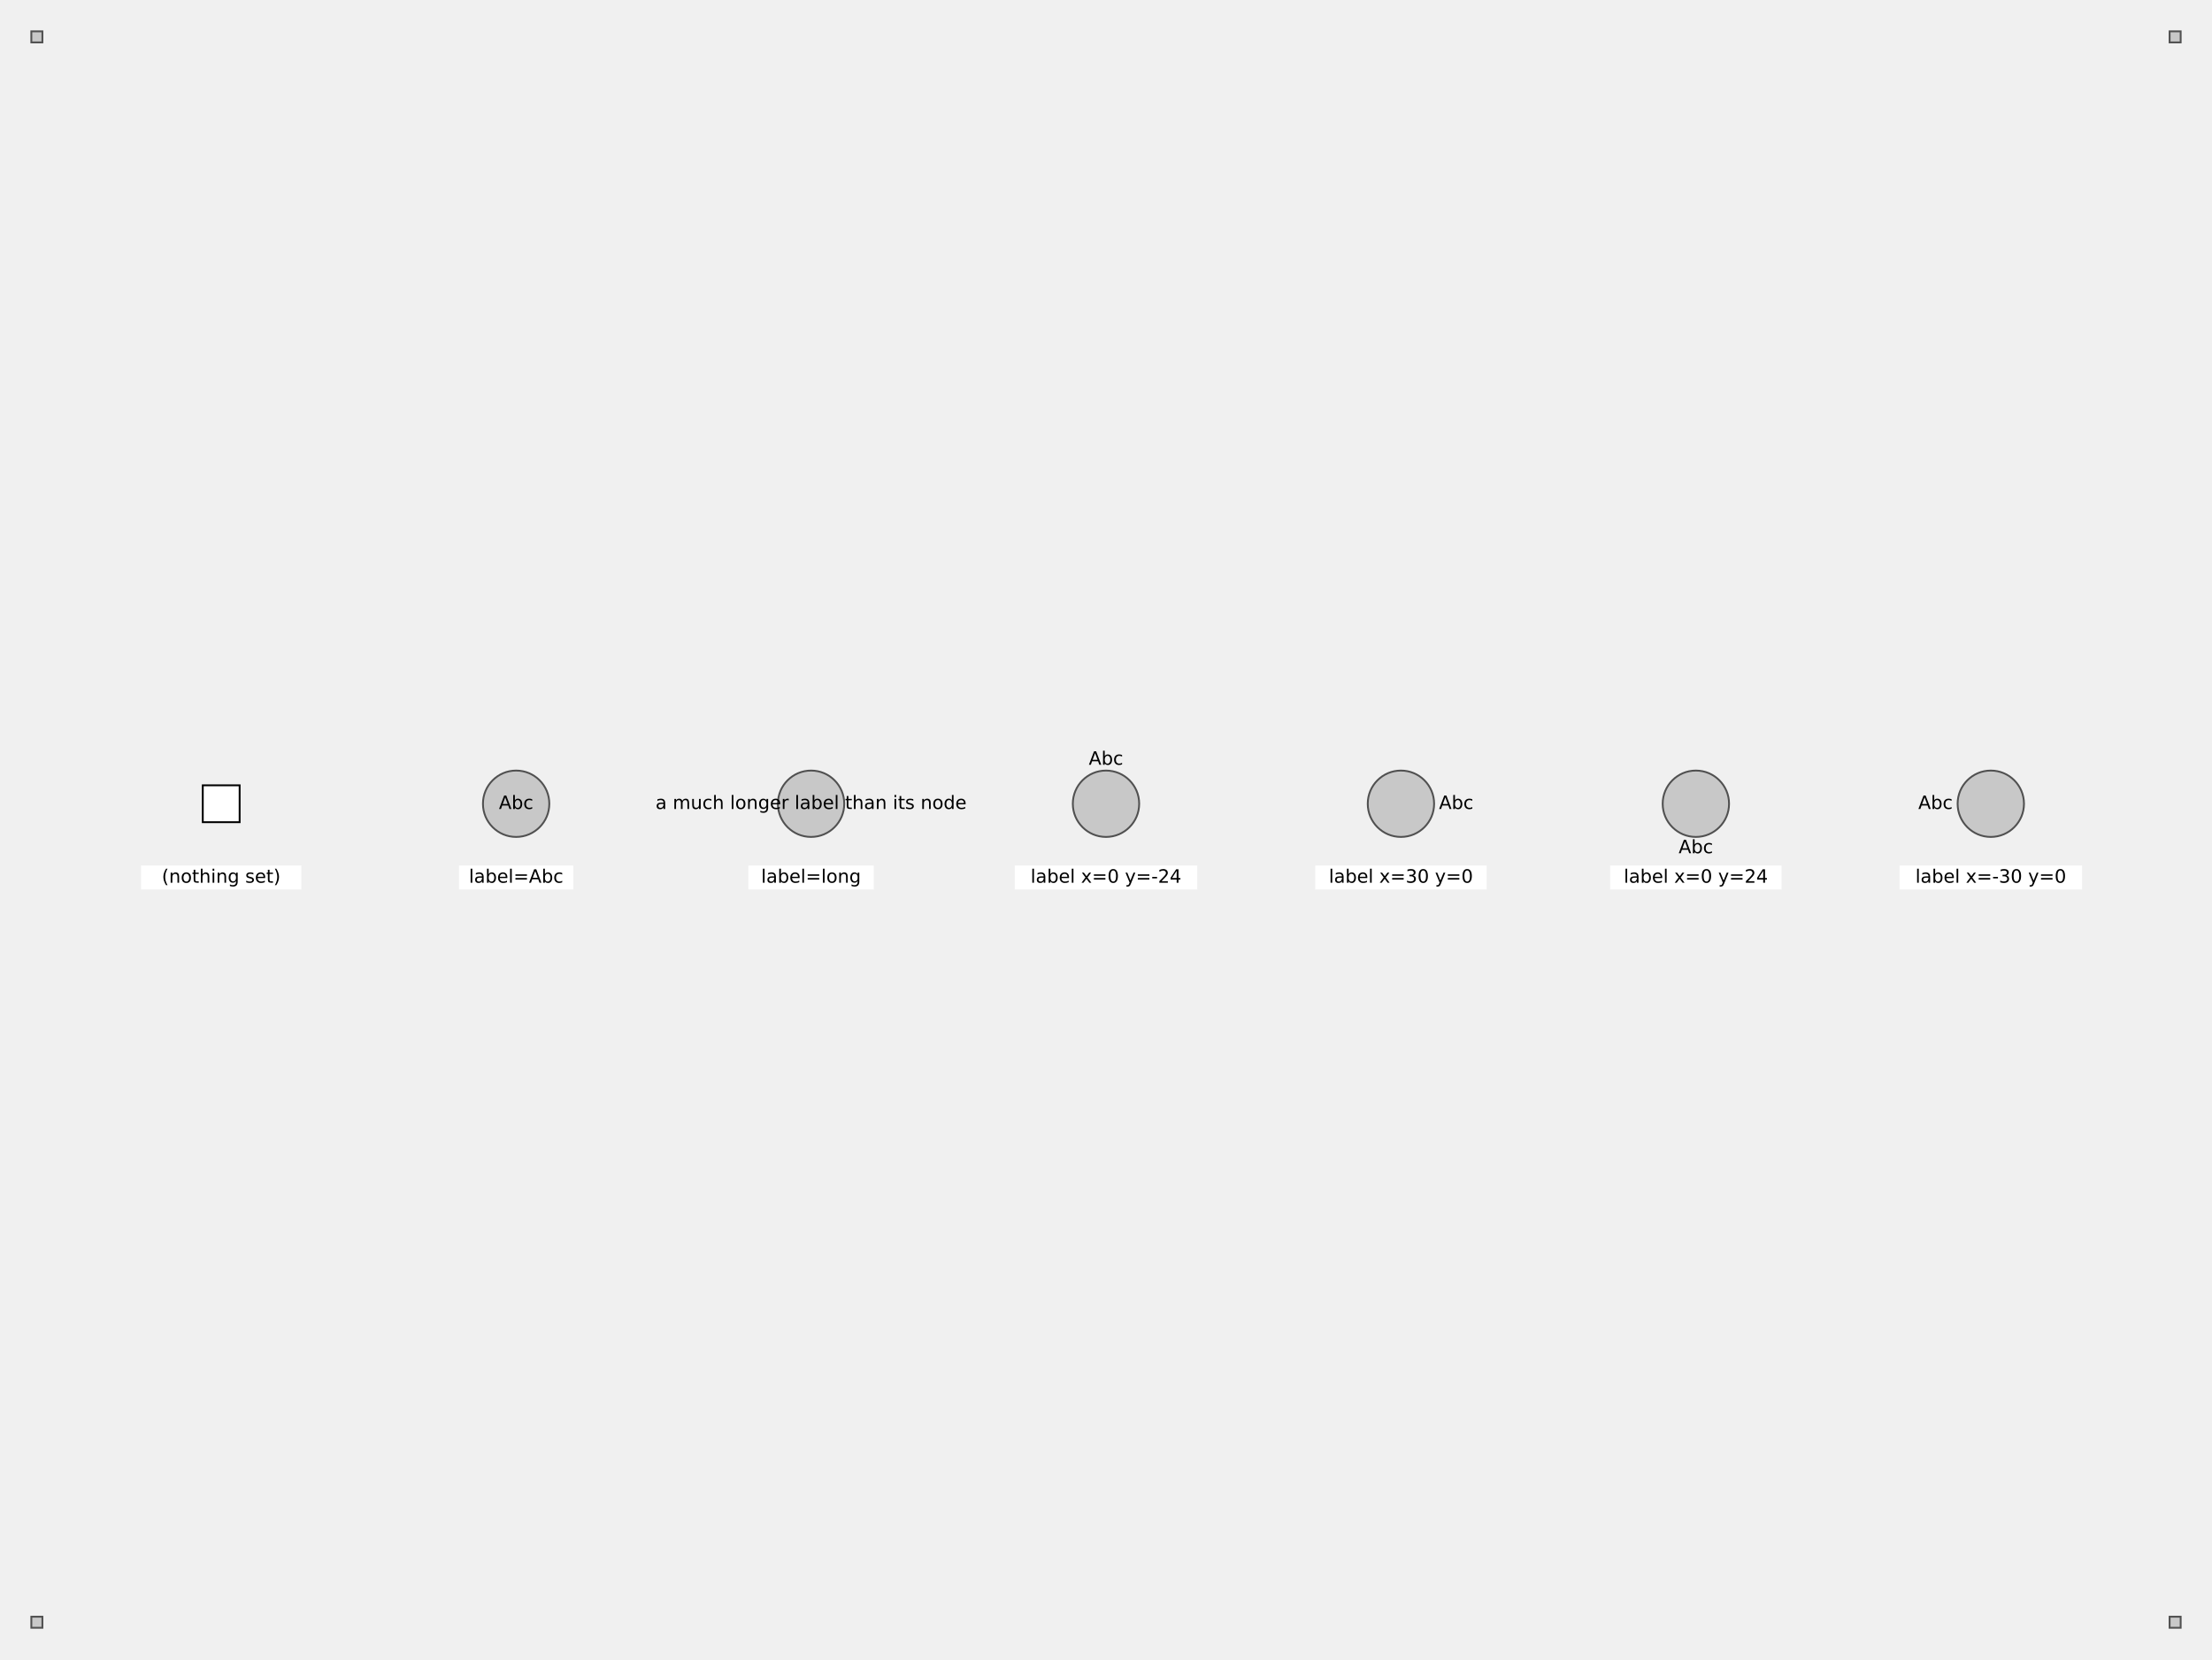
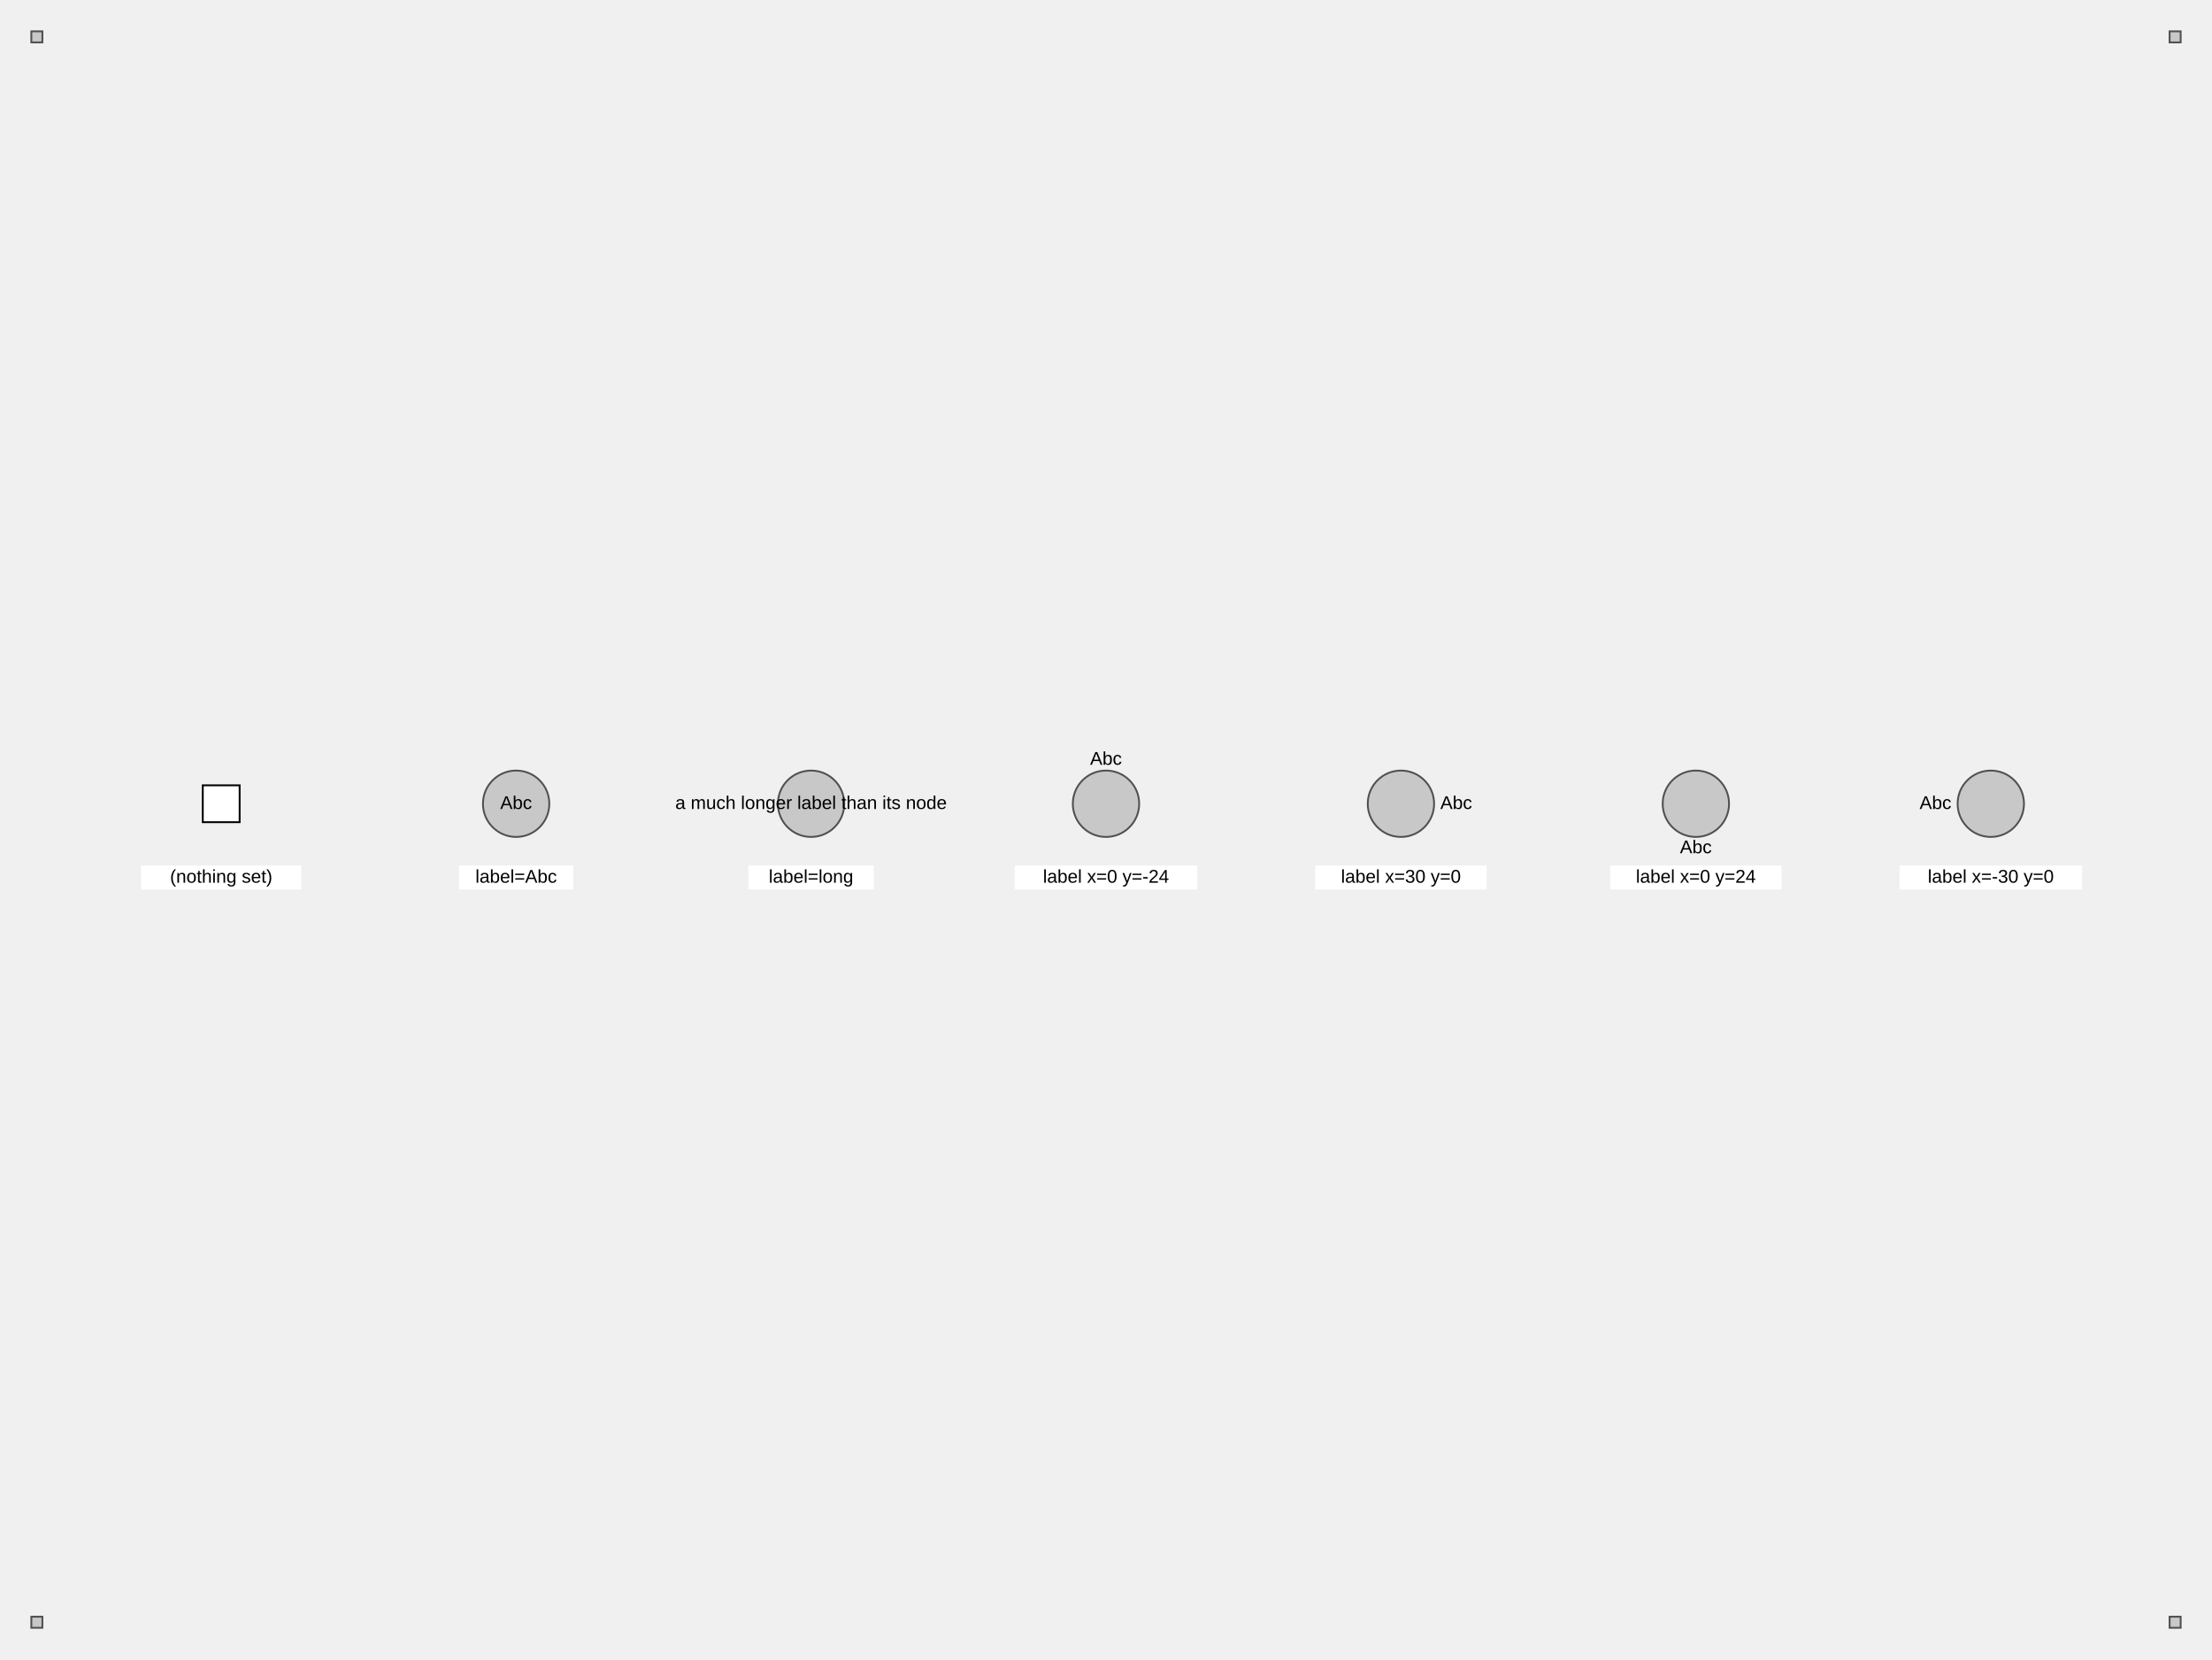
<svg xmlns="http://www.w3.org/2000/svg" version="1.1" baseProfile="full" width="1200px" height="900px" viewBox="0 0 1200 900">
  <g />
  <g>
    <rect x="17" y="17" width="6" height="6" fill="#C8C8C8" stroke-width="1px" stroke="#505050" />
-     <text x="20" y="20" text-anchor="middle" dominant-baseline="middle" font-family="DejaVu Sans" font-size="10" fill="#000000" />
+     <text x="20" y="20" text-anchor="middle" dominant-baseline="middle" font-family="Arial" font-size="10" fill="#000000" />
  </g>
  <g>
    <rect x="1177" y="17" width="6" height="6" fill="#C8C8C8" stroke-width="1px" stroke="#505050" />
-     <text x="1180" y="20" text-anchor="middle" dominant-baseline="middle" font-family="DejaVu Sans" font-size="10" fill="#000000" />
+     <text x="1180" y="20" text-anchor="middle" dominant-baseline="middle" font-family="Arial" font-size="10" fill="#000000" />
  </g>
  <g>
    <rect x="17" y="877" width="6" height="6" fill="#C8C8C8" stroke-width="1px" stroke="#505050" />
-     <text x="20" y="880" text-anchor="middle" dominant-baseline="middle" font-family="DejaVu Sans" font-size="10" fill="#000000" />
+     <text x="20" y="880" text-anchor="middle" dominant-baseline="middle" font-family="Arial" font-size="10" fill="#000000" />
  </g>
  <g>
    <rect x="1177" y="877" width="6" height="6" fill="#C8C8C8" stroke-width="1px" stroke="#505050" />
-     <text x="1180" y="880" text-anchor="middle" dominant-baseline="middle" font-family="DejaVu Sans" font-size="10" fill="#000000" />
+     <text x="1180" y="880" text-anchor="middle" dominant-baseline="middle" font-family="Arial" font-size="10" fill="#000000" />
  </g>
  <g>
    <rect x="110" y="426" width="20" height="20" fill="#FFFFFF" stroke-width="1px" stroke="#000000" />
-     <text x="120" y="436" text-anchor="middle" dominant-baseline="middle" font-family="DejaVu Sans" font-size="10" fill="#000000" />
+     <text x="120" y="436" text-anchor="middle" dominant-baseline="middle" font-family="Arial" font-size="10" fill="#000000" />
  </g>
  <g>
    <rect x="76.5" y="469.5" width="87" height="13" fill="#FFFFFF" stroke-width="0px" stroke="none" />
-     <text x="120" y="476" text-anchor="middle" dominant-baseline="middle" font-family="DejaVu Sans" font-size="10" fill="#000000">(nothing set)</text>
+     <text x="120" y="476" text-anchor="middle" dominant-baseline="middle" font-family="Arial" font-size="10" fill="#000000">(nothing set)</text>
  </g>
  <g>
    <ellipse cx="280" cy="436" rx="18" ry="18" fill="#C8C8C8" stroke-width="1px" stroke="#505050" />
-     <text x="280" y="436" text-anchor="middle" dominant-baseline="middle" font-family="DejaVu Sans" font-size="10" fill="#000000">Abc</text>
+     <text x="280" y="436" text-anchor="middle" dominant-baseline="middle" font-family="Arial" font-size="10" fill="#000000">Abc</text>
  </g>
  <g>
    <rect x="249" y="469.5" width="62" height="13" fill="#FFFFFF" stroke-width="0px" stroke="none" />
-     <text x="280" y="476" text-anchor="middle" dominant-baseline="middle" font-family="DejaVu Sans" font-size="10" fill="#000000">label=Abc</text>
+     <text x="280" y="476" text-anchor="middle" dominant-baseline="middle" font-family="Arial" font-size="10" fill="#000000">label=Abc</text>
  </g>
  <g>
    <ellipse cx="440" cy="436" rx="18" ry="18" fill="#C8C8C8" stroke-width="1px" stroke="#505050" />
-     <text x="440" y="436" text-anchor="middle" dominant-baseline="middle" font-family="DejaVu Sans" font-size="10" fill="#000000">a much longer label than its node</text>
+     <text x="440" y="436" text-anchor="middle" dominant-baseline="middle" font-family="Arial" font-size="10" fill="#000000">a much longer label than its node</text>
  </g>
  <g>
    <rect x="406" y="469.5" width="68" height="13" fill="#FFFFFF" stroke-width="0px" stroke="none" />
-     <text x="440" y="476" text-anchor="middle" dominant-baseline="middle" font-family="DejaVu Sans" font-size="10" fill="#000000">label=long</text>
+     <text x="440" y="476" text-anchor="middle" dominant-baseline="middle" font-family="Arial" font-size="10" fill="#000000">label=long</text>
  </g>
  <g>
    <ellipse cx="600" cy="436" rx="18" ry="18" fill="#C8C8C8" stroke-width="1px" stroke="#505050" />
-     <text x="600" y="412" text-anchor="middle" dominant-baseline="middle" font-family="DejaVu Sans" font-size="10" fill="#000000">Abc</text>
+     <text x="600" y="412" text-anchor="middle" dominant-baseline="middle" font-family="Arial" font-size="10" fill="#000000">Abc</text>
  </g>
  <g>
    <rect x="550.5" y="469.5" width="99" height="13" fill="#FFFFFF" stroke-width="0px" stroke="none" />
-     <text x="600" y="476" text-anchor="middle" dominant-baseline="middle" font-family="DejaVu Sans" font-size="10" fill="#000000">label x=0 y=-24</text>
+     <text x="600" y="476" text-anchor="middle" dominant-baseline="middle" font-family="Arial" font-size="10" fill="#000000">label x=0 y=-24</text>
  </g>
  <g>
    <ellipse cx="760" cy="436" rx="18" ry="18" fill="#C8C8C8" stroke-width="1px" stroke="#505050" />
-     <text x="790" y="436" text-anchor="middle" dominant-baseline="middle" font-family="DejaVu Sans" font-size="10" fill="#000000">Abc</text>
+     <text x="790" y="436" text-anchor="middle" dominant-baseline="middle" font-family="Arial" font-size="10" fill="#000000">Abc</text>
  </g>
  <g>
    <rect x="713.5" y="469.5" width="93" height="13" fill="#FFFFFF" stroke-width="0px" stroke="none" />
-     <text x="760" y="476" text-anchor="middle" dominant-baseline="middle" font-family="DejaVu Sans" font-size="10" fill="#000000">label x=30 y=0</text>
+     <text x="760" y="476" text-anchor="middle" dominant-baseline="middle" font-family="Arial" font-size="10" fill="#000000">label x=30 y=0</text>
  </g>
  <g>
    <ellipse cx="920" cy="436" rx="18" ry="18" fill="#C8C8C8" stroke-width="1px" stroke="#505050" />
-     <text x="920" y="460" text-anchor="middle" dominant-baseline="middle" font-family="DejaVu Sans" font-size="10" fill="#000000">Abc</text>
+     <text x="920" y="460" text-anchor="middle" dominant-baseline="middle" font-family="Arial" font-size="10" fill="#000000">Abc</text>
  </g>
  <g>
    <rect x="873.5" y="469.5" width="93" height="13" fill="#FFFFFF" stroke-width="0px" stroke="none" />
-     <text x="920" y="476" text-anchor="middle" dominant-baseline="middle" font-family="DejaVu Sans" font-size="10" fill="#000000">label x=0 y=24</text>
+     <text x="920" y="476" text-anchor="middle" dominant-baseline="middle" font-family="Arial" font-size="10" fill="#000000">label x=0 y=24</text>
  </g>
  <g>
    <ellipse cx="1080" cy="436" rx="18" ry="18" fill="#C8C8C8" stroke-width="1px" stroke="#505050" />
-     <text x="1050" y="436" text-anchor="middle" dominant-baseline="middle" font-family="DejaVu Sans" font-size="10" fill="#000000">Abc</text>
+     <text x="1050" y="436" text-anchor="middle" dominant-baseline="middle" font-family="Arial" font-size="10" fill="#000000">Abc</text>
  </g>
  <g>
    <rect x="1030.5" y="469.5" width="99" height="13" fill="#FFFFFF" stroke-width="0px" stroke="none" />
-     <text x="1080" y="476" text-anchor="middle" dominant-baseline="middle" font-family="DejaVu Sans" font-size="10" fill="#000000">label x=-30 y=0</text>
+     <text x="1080" y="476" text-anchor="middle" dominant-baseline="middle" font-family="Arial" font-size="10" fill="#000000">label x=-30 y=0</text>
  </g>
</svg>
